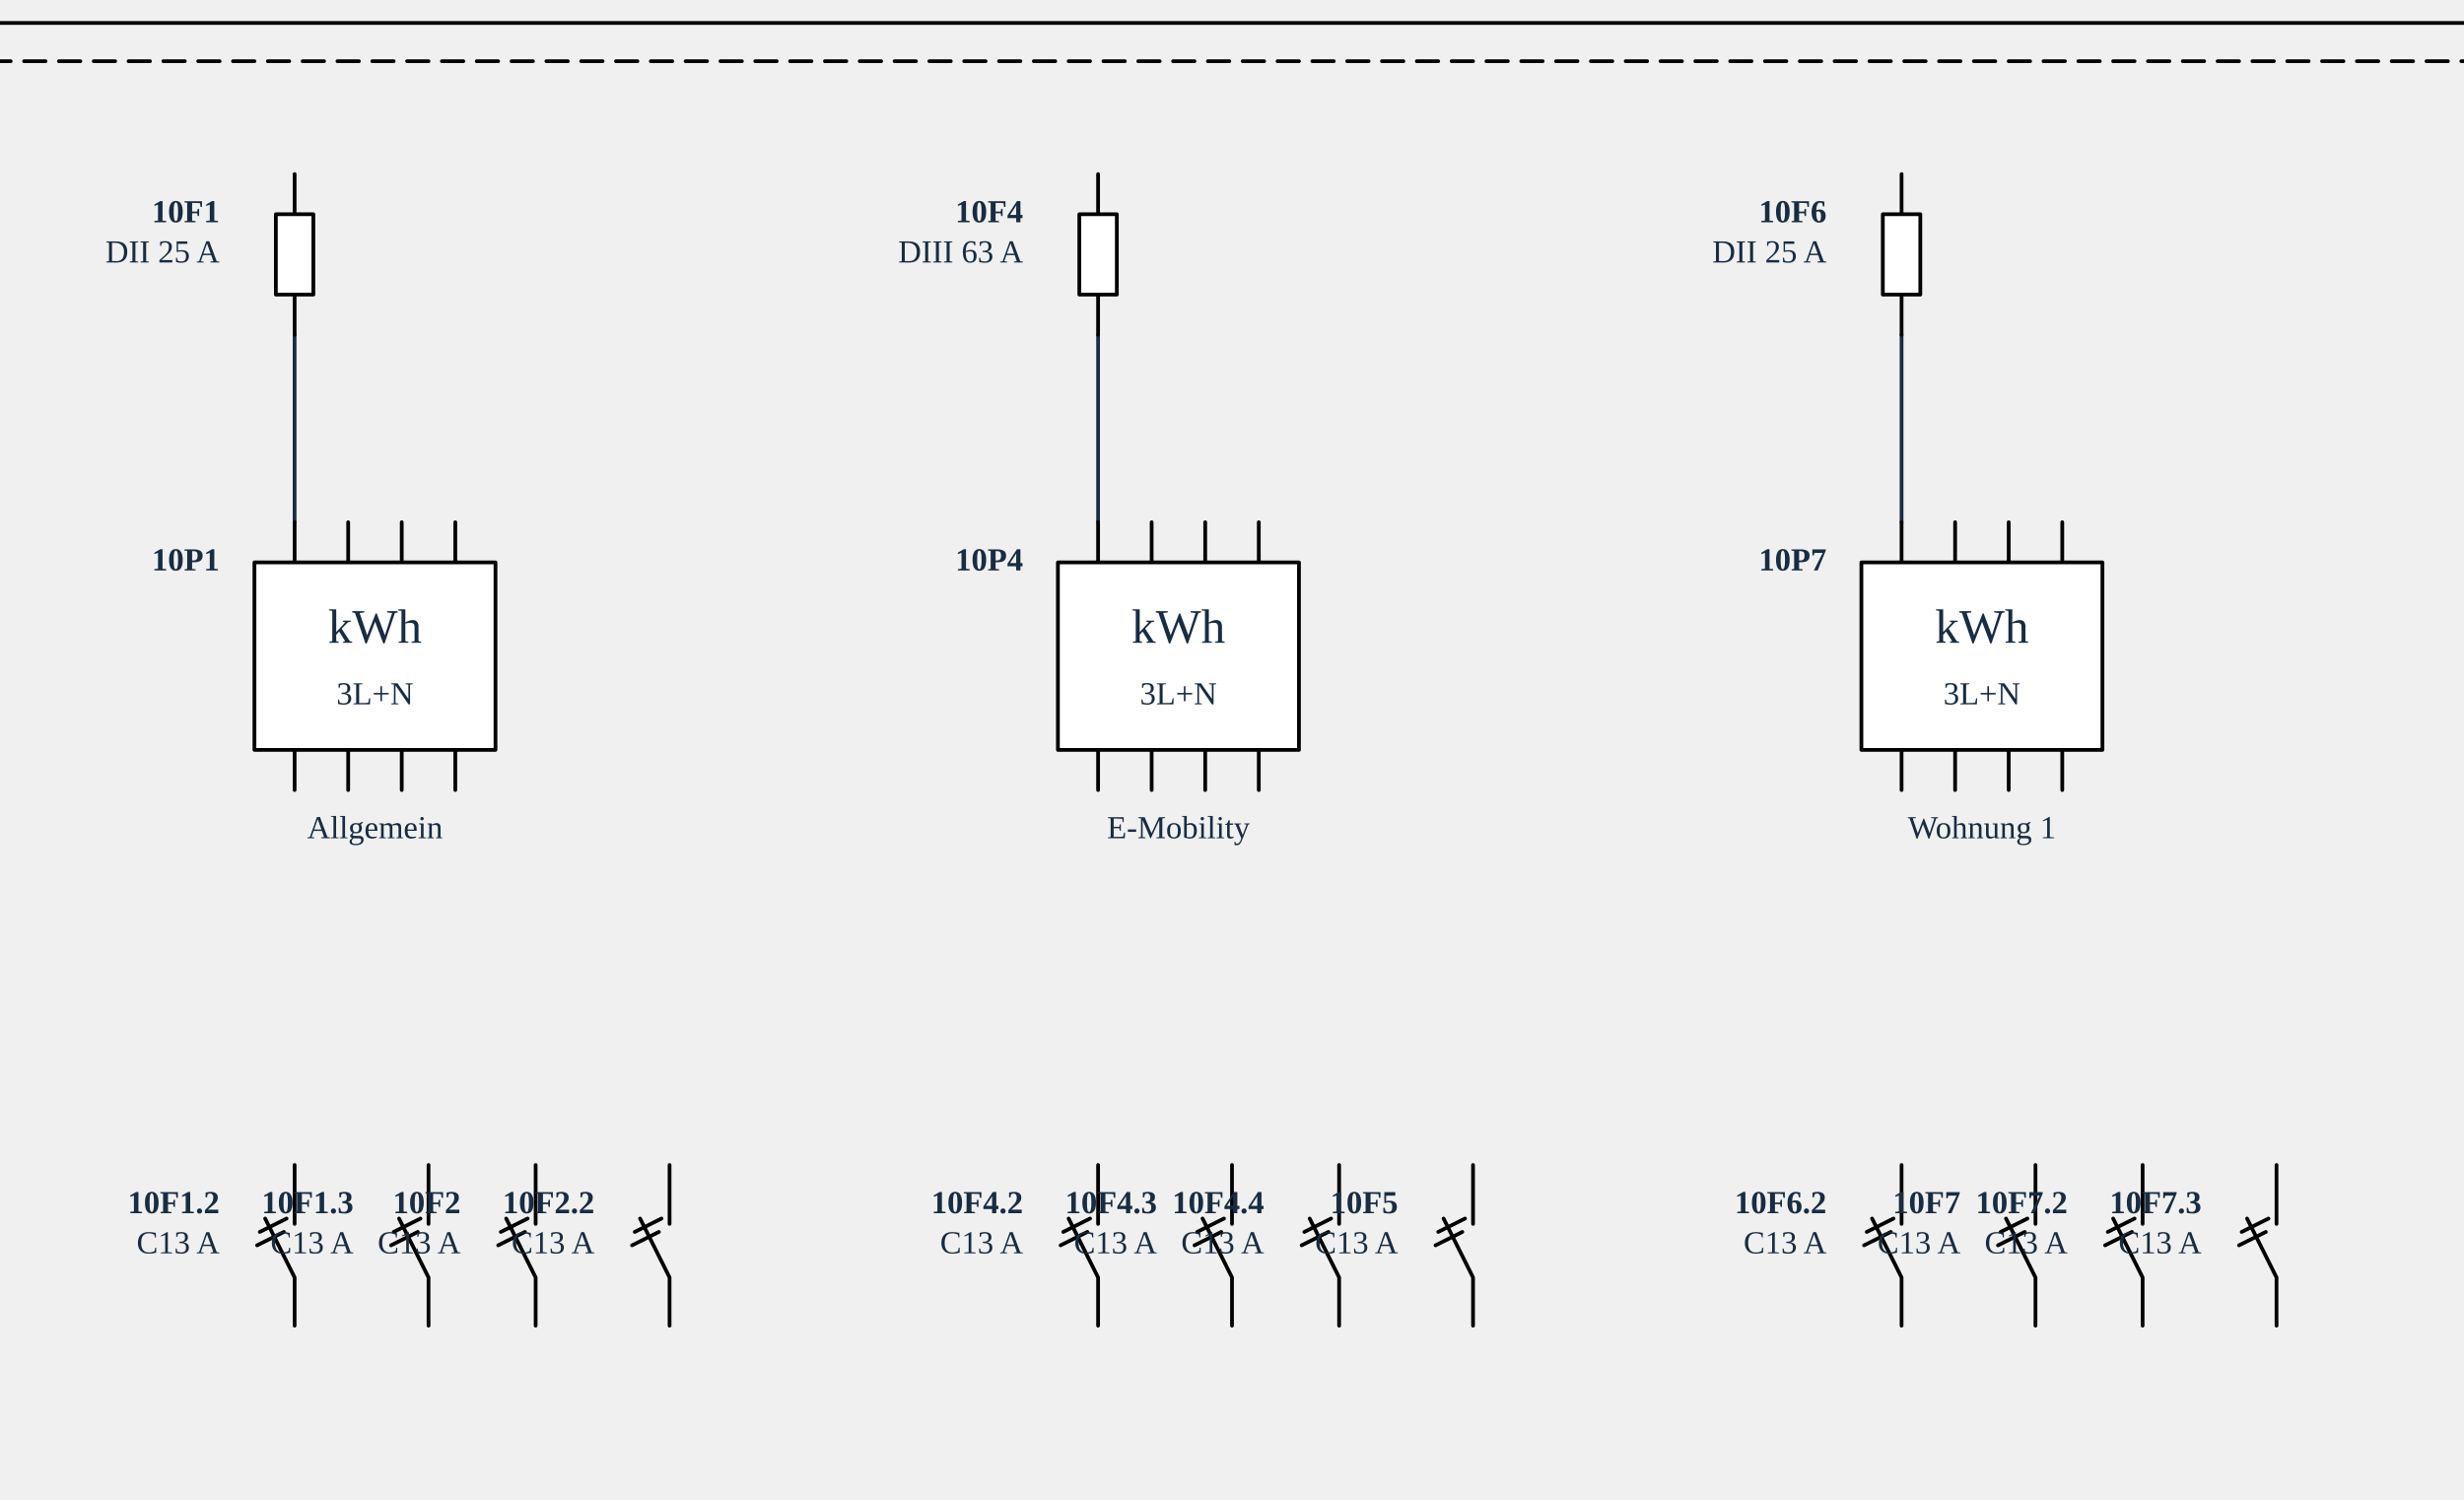
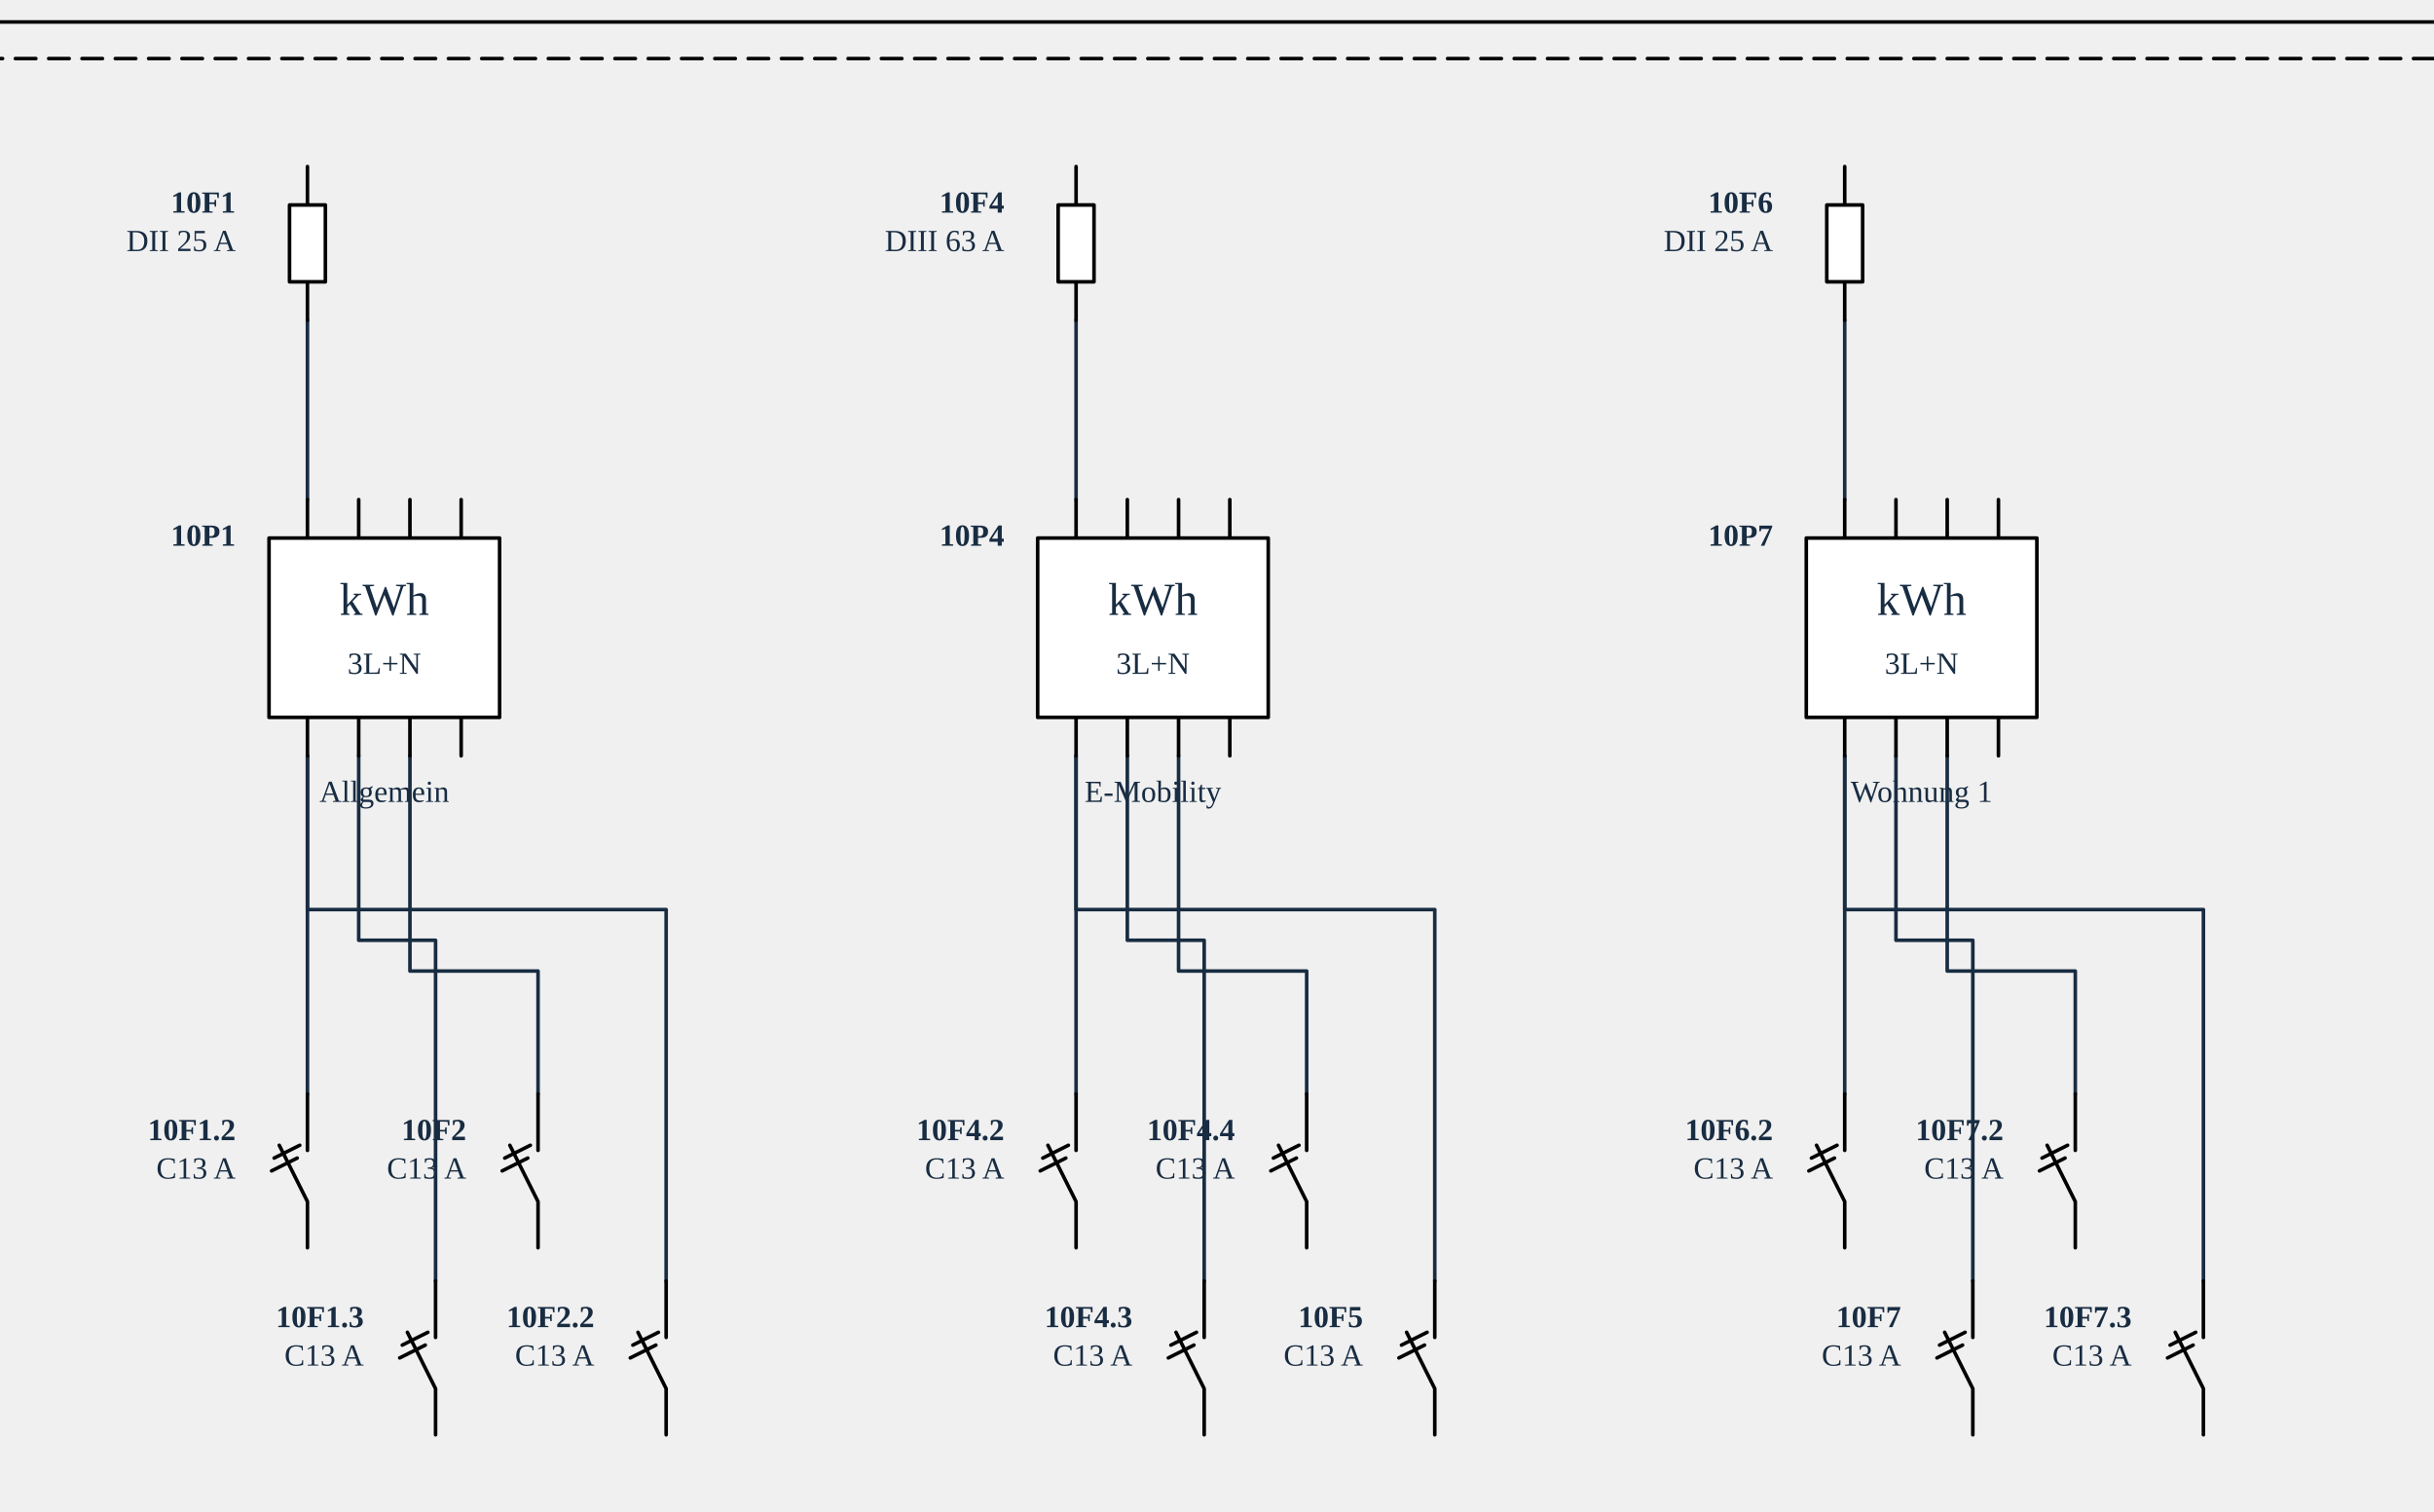
- <svg xmlns="http://www.w3.org/2000/svg" viewBox="90 65 920 560">
+ <svg xmlns="http://www.w3.org/2000/svg" viewBox="80 65 950 590">
  <g fill="none" stroke="currentColor" stroke-width="1.4" stroke-linecap="round" stroke-linejoin="round">
    <style>.dispo-colored path[stroke="#000000"]{stroke:currentColor;stroke-width:.75;vector-effect:non-scaling-stroke}.dispo-colored path[fill="#000000"]{fill:currentColor}.dispo-colored text{fill:#000;stroke:none}.dispo-colored text[data-dispo-group]{fill:currentColor}text{stroke:none} text:not([fill]){fill:#182c42} .template-line-hit:hover{stroke:#2463eb;stroke-opacity:.6}[data-template-text]{cursor:text}[data-template-text]:hover{fill:#2487d333;stroke:#2487d3;stroke-width:1}.port{opacity:.4}.port:hover{opacity:1;stroke-width:3}</style>
    <g>
      <line x1="60" y1="45" x2="1140" y2="45" />
    </g>
    <text x="45" y="41" font-size="10">L1</text>
    <g>
      <line x1="60" y1="59.286" x2="1140" y2="59.286" />
    </g>
    <text x="45" y="55.286" font-size="10">L2</text>
    <g>
      <line x1="60" y1="73.571" x2="1140" y2="73.571" />
    </g>
    <text x="45" y="69.571" font-size="10">L3</text>
    <g stroke-dasharray="8 5">
      <line x1="60" y1="87.857" x2="1140" y2="87.857" />
    </g>
    <text x="45" y="83.857" font-size="10">N</text>
    <g>
      <polyline points="200,190 200,260" stroke="transparent" stroke-width="12" fill="none" />
      <polyline points="200,190 200,260" fill="none" stroke="#182c42" stroke-width="1.4" />
    </g>
    <g>
      <polyline points="500,190 500,260" stroke="transparent" stroke-width="12" fill="none" />
      <polyline points="500,190 500,260" fill="none" stroke="#182c42" stroke-width="1.4" />
    </g>
    <g>
      <polyline points="800,190 800,260" stroke="transparent" stroke-width="12" fill="none" />
      <polyline points="800,190 800,260" fill="none" stroke="#182c42" stroke-width="1.4" />
+     </g>
+     <g>
+       <polyline points="200,360 200,420 200,420 200,492" stroke="transparent" stroke-width="12" fill="none" />
+       <polyline points="200,360 200,420 200,420 200,492" fill="none" stroke="#182c42" stroke-width="1.4" />
+     </g>
+     <g>
+       <polyline points="220,360 220,432 250,432 250,565" stroke="transparent" stroke-width="12" fill="none" />
+       <polyline points="220,360 220,432 250,432 250,565" fill="none" stroke="#182c42" stroke-width="1.4" />
+     </g>
+     <g>
+       <polyline points="240,360 240,444 290,444 290,492" stroke="transparent" stroke-width="12" fill="none" />
+       <polyline points="240,360 240,444 290,444 290,492" fill="none" stroke="#182c42" stroke-width="1.4" />
+     </g>
+     <g>
+       <polyline points="200,360 200,420 340,420 340,565" stroke="transparent" stroke-width="12" fill="none" />
+       <polyline points="200,360 200,420 340,420 340,565" fill="none" stroke="#182c42" stroke-width="1.4" />
+     </g>
+     <g>
+       <polyline points="500,360 500,420 500,420 500,492" stroke="transparent" stroke-width="12" fill="none" />
+       <polyline points="500,360 500,420 500,420 500,492" fill="none" stroke="#182c42" stroke-width="1.4" />
+     </g>
+     <g>
+       <polyline points="520,360 520,432 550,432 550,565" stroke="transparent" stroke-width="12" fill="none" />
+       <polyline points="520,360 520,432 550,432 550,565" fill="none" stroke="#182c42" stroke-width="1.4" />
+     </g>
+     <g>
+       <polyline points="540,360 540,444 590,444 590,492" stroke="transparent" stroke-width="12" fill="none" />
+       <polyline points="540,360 540,444 590,444 590,492" fill="none" stroke="#182c42" stroke-width="1.4" />
+     </g>
+     <g>
+       <polyline points="500,360 500,420 640,420 640,565" stroke="transparent" stroke-width="12" fill="none" />
+       <polyline points="500,360 500,420 640,420 640,565" fill="none" stroke="#182c42" stroke-width="1.4" />
+     </g>
+     <g>
+       <polyline points="800,360 800,420 800,420 800,492" stroke="transparent" stroke-width="12" fill="none" />
+       <polyline points="800,360 800,420 800,420 800,492" fill="none" stroke="#182c42" stroke-width="1.4" />
+     </g>
+     <g>
+       <polyline points="820,360 820,432 850,432 850,565" stroke="transparent" stroke-width="12" fill="none" />
+       <polyline points="820,360 820,432 850,432 850,565" fill="none" stroke="#182c42" stroke-width="1.4" />
+     </g>
+     <g>
+       <polyline points="840,360 840,444 890,444 890,492" stroke="transparent" stroke-width="12" fill="none" />
+       <polyline points="840,360 840,444 890,444 890,492" fill="none" stroke="#182c42" stroke-width="1.4" />
+     </g>
+     <g>
+       <polyline points="800,360 800,420 940,420 940,565" stroke="transparent" stroke-width="12" fill="none" />
+       <polyline points="800,360 800,420 940,420 940,565" fill="none" stroke="#182c42" stroke-width="1.4" />
    </g>
    <g transform="translate(180 260) rotate(0 50 50)">
      <rect x="-4" y="-4" width="108" height="108" fill="transparent" stroke="none" />
      <g transform="scale(1 1)">
        <path d="M20 0V15 M20 85V100" />
        <path d="M40 0V15 M40 85V100" />
        <path d="M60 0V15 M60 85V100" />
        <path d="M80 0V15 M80 85V100" />
        <rect x="5" y="15" width="90" height="70" fill="white" />
        <text x="50" y="45" text-anchor="middle" font-size="18">kWh</text>
        <text x="50" y="68" text-anchor="middle">3L+N</text>
      </g>
      <text x="-8" y="18" text-anchor="end" font-weight="bold">10P1</text>
      <text x="50" y="118" text-anchor="middle">Allgemein</text>
    </g>
    <g transform="translate(180 130) rotate(0 20 30)">
      <rect x="-4" y="-4" width="48" height="68" fill="transparent" stroke="none" />
      <g transform="scale(1 1)">
        <path d="M20 0V60" />
        <rect x="13" y="15" width="14" height="30" fill="white" />
      </g>
      <text x="-8" y="18" text-anchor="end" font-weight="bold">10F1</text>
      <text x="-8" y="33" text-anchor="end">DII 25 A</text>
    </g>
-     <g transform="translate(180 500) rotate(0 20 30)">
+     <g transform="translate(180 492) rotate(0 20 30)">
      <rect x="-4" y="-4" width="48" height="68" fill="transparent" stroke="none" />
      <g transform="scale(1 1)">
        <path d="M20 0V22 M20 42V60 M20 42L9 20 M7 25L17 20 M6 30L16 25" />
      </g>
      <text x="-8" y="18" text-anchor="end" font-weight="bold">10F1.2</text>
      <text x="-8" y="33" text-anchor="end">C13 A</text>
    </g>
-     <g transform="translate(230 500) rotate(0 20 30)">
+     <g transform="translate(230 565) rotate(0 20 30)">
      <rect x="-4" y="-4" width="48" height="68" fill="transparent" stroke="none" />
      <g transform="scale(1 1)">
        <path d="M20 0V22 M20 42V60 M20 42L9 20 M7 25L17 20 M6 30L16 25" />
      </g>
      <text x="-8" y="18" text-anchor="end" font-weight="bold">10F1.3</text>
      <text x="-8" y="33" text-anchor="end">C13 A</text>
    </g>
-     <g transform="translate(270 500) rotate(0 20 30)">
+     <g transform="translate(270 492) rotate(0 20 30)">
      <rect x="-4" y="-4" width="48" height="68" fill="transparent" stroke="none" />
      <g transform="scale(1 1)">
        <path d="M20 0V22 M20 42V60 M20 42L9 20 M7 25L17 20 M6 30L16 25" />
      </g>
      <text x="-8" y="18" text-anchor="end" font-weight="bold">10F2</text>
      <text x="-8" y="33" text-anchor="end">C13 A</text>
    </g>
-     <g transform="translate(320 500) rotate(0 20 30)">
+     <g transform="translate(320 565) rotate(0 20 30)">
      <rect x="-4" y="-4" width="48" height="68" fill="transparent" stroke="none" />
      <g transform="scale(1 1)">
        <path d="M20 0V22 M20 42V60 M20 42L9 20 M7 25L17 20 M6 30L16 25" />
      </g>
      <text x="-8" y="18" text-anchor="end" font-weight="bold">10F2.2</text>
      <text x="-8" y="33" text-anchor="end">C13 A</text>
    </g>
    <g transform="translate(480 260) rotate(0 50 50)">
      <rect x="-4" y="-4" width="108" height="108" fill="transparent" stroke="none" />
      <g transform="scale(1 1)">
        <path d="M20 0V15 M20 85V100" />
        <path d="M40 0V15 M40 85V100" />
        <path d="M60 0V15 M60 85V100" />
        <path d="M80 0V15 M80 85V100" />
        <rect x="5" y="15" width="90" height="70" fill="white" />
        <text x="50" y="45" text-anchor="middle" font-size="18">kWh</text>
        <text x="50" y="68" text-anchor="middle">3L+N</text>
      </g>
      <text x="-8" y="18" text-anchor="end" font-weight="bold">10P4</text>
      <text x="50" y="118" text-anchor="middle">E-Mobility</text>
    </g>
    <g transform="translate(480 130) rotate(0 20 30)">
      <rect x="-4" y="-4" width="48" height="68" fill="transparent" stroke="none" />
      <g transform="scale(1 1)">
        <path d="M20 0V60" />
        <rect x="13" y="15" width="14" height="30" fill="white" />
      </g>
      <text x="-8" y="18" text-anchor="end" font-weight="bold">10F4</text>
      <text x="-8" y="33" text-anchor="end">DIII 63 A</text>
    </g>
-     <g transform="translate(480 500) rotate(0 20 30)">
+     <g transform="translate(480 492) rotate(0 20 30)">
      <rect x="-4" y="-4" width="48" height="68" fill="transparent" stroke="none" />
      <g transform="scale(1 1)">
        <path d="M20 0V22 M20 42V60 M20 42L9 20 M7 25L17 20 M6 30L16 25" />
      </g>
      <text x="-8" y="18" text-anchor="end" font-weight="bold">10F4.2</text>
      <text x="-8" y="33" text-anchor="end">C13 A</text>
    </g>
-     <g transform="translate(530 500) rotate(0 20 30)">
+     <g transform="translate(530 565) rotate(0 20 30)">
      <rect x="-4" y="-4" width="48" height="68" fill="transparent" stroke="none" />
      <g transform="scale(1 1)">
        <path d="M20 0V22 M20 42V60 M20 42L9 20 M7 25L17 20 M6 30L16 25" />
      </g>
      <text x="-8" y="18" text-anchor="end" font-weight="bold">10F4.3</text>
      <text x="-8" y="33" text-anchor="end">C13 A</text>
    </g>
-     <g transform="translate(570 500) rotate(0 20 30)">
+     <g transform="translate(570 492) rotate(0 20 30)">
      <rect x="-4" y="-4" width="48" height="68" fill="transparent" stroke="none" />
      <g transform="scale(1 1)">
        <path d="M20 0V22 M20 42V60 M20 42L9 20 M7 25L17 20 M6 30L16 25" />
      </g>
      <text x="-8" y="18" text-anchor="end" font-weight="bold">10F4.4</text>
      <text x="-8" y="33" text-anchor="end">C13 A</text>
    </g>
-     <g transform="translate(620 500) rotate(0 20 30)">
+     <g transform="translate(620 565) rotate(0 20 30)">
      <rect x="-4" y="-4" width="48" height="68" fill="transparent" stroke="none" />
      <g transform="scale(1 1)">
        <path d="M20 0V22 M20 42V60 M20 42L9 20 M7 25L17 20 M6 30L16 25" />
      </g>
      <text x="-8" y="18" text-anchor="end" font-weight="bold">10F5</text>
      <text x="-8" y="33" text-anchor="end">C13 A</text>
    </g>
    <g transform="translate(780 260) rotate(0 50 50)">
      <rect x="-4" y="-4" width="108" height="108" fill="transparent" stroke="none" />
      <g transform="scale(1 1)">
        <path d="M20 0V15 M20 85V100" />
        <path d="M40 0V15 M40 85V100" />
        <path d="M60 0V15 M60 85V100" />
        <path d="M80 0V15 M80 85V100" />
        <rect x="5" y="15" width="90" height="70" fill="white" />
        <text x="50" y="45" text-anchor="middle" font-size="18">kWh</text>
        <text x="50" y="68" text-anchor="middle">3L+N</text>
      </g>
      <text x="-8" y="18" text-anchor="end" font-weight="bold">10P7</text>
      <text x="50" y="118" text-anchor="middle">Wohnung 1</text>
    </g>
    <g transform="translate(780 130) rotate(0 20 30)">
      <rect x="-4" y="-4" width="48" height="68" fill="transparent" stroke="none" />
      <g transform="scale(1 1)">
        <path d="M20 0V60" />
        <rect x="13" y="15" width="14" height="30" fill="white" />
      </g>
      <text x="-8" y="18" text-anchor="end" font-weight="bold">10F6</text>
      <text x="-8" y="33" text-anchor="end">DII 25 A</text>
    </g>
-     <g transform="translate(780 500) rotate(0 20 30)">
+     <g transform="translate(780 492) rotate(0 20 30)">
      <rect x="-4" y="-4" width="48" height="68" fill="transparent" stroke="none" />
      <g transform="scale(1 1)">
        <path d="M20 0V22 M20 42V60 M20 42L9 20 M7 25L17 20 M6 30L16 25" />
      </g>
      <text x="-8" y="18" text-anchor="end" font-weight="bold">10F6.2</text>
      <text x="-8" y="33" text-anchor="end">C13 A</text>
    </g>
-     <g transform="translate(830 500) rotate(0 20 30)">
+     <g transform="translate(830 565) rotate(0 20 30)">
      <rect x="-4" y="-4" width="48" height="68" fill="transparent" stroke="none" />
      <g transform="scale(1 1)">
        <path d="M20 0V22 M20 42V60 M20 42L9 20 M7 25L17 20 M6 30L16 25" />
      </g>
      <text x="-8" y="18" text-anchor="end" font-weight="bold">10F7</text>
      <text x="-8" y="33" text-anchor="end">C13 A</text>
    </g>
-     <g transform="translate(870 500) rotate(0 20 30)">
+     <g transform="translate(870 492) rotate(0 20 30)">
      <rect x="-4" y="-4" width="48" height="68" fill="transparent" stroke="none" />
      <g transform="scale(1 1)">
        <path d="M20 0V22 M20 42V60 M20 42L9 20 M7 25L17 20 M6 30L16 25" />
      </g>
      <text x="-8" y="18" text-anchor="end" font-weight="bold">10F7.2</text>
      <text x="-8" y="33" text-anchor="end">C13 A</text>
    </g>
-     <g transform="translate(920 500) rotate(0 20 30)">
+     <g transform="translate(920 565) rotate(0 20 30)">
      <rect x="-4" y="-4" width="48" height="68" fill="transparent" stroke="none" />
      <g transform="scale(1 1)">
        <path d="M20 0V22 M20 42V60 M20 42L9 20 M7 25L17 20 M6 30L16 25" />
      </g>
      <text x="-8" y="18" text-anchor="end" font-weight="bold">10F7.3</text>
      <text x="-8" y="33" text-anchor="end">C13 A</text>
    </g>
  </g>
+   <view id="allgemein" viewBox="106 105 285 542" />
+   <style>.meter-focus{display:none}#allgemein:target ~ .meter-focus{display:block}</style>
+   <rect class="meter-focus" x="176" y="256" width="108" height="108" rx="3" fill="#287bff" fill-opacity=".1" stroke="#2463db" stroke-width="2" />
</svg>
